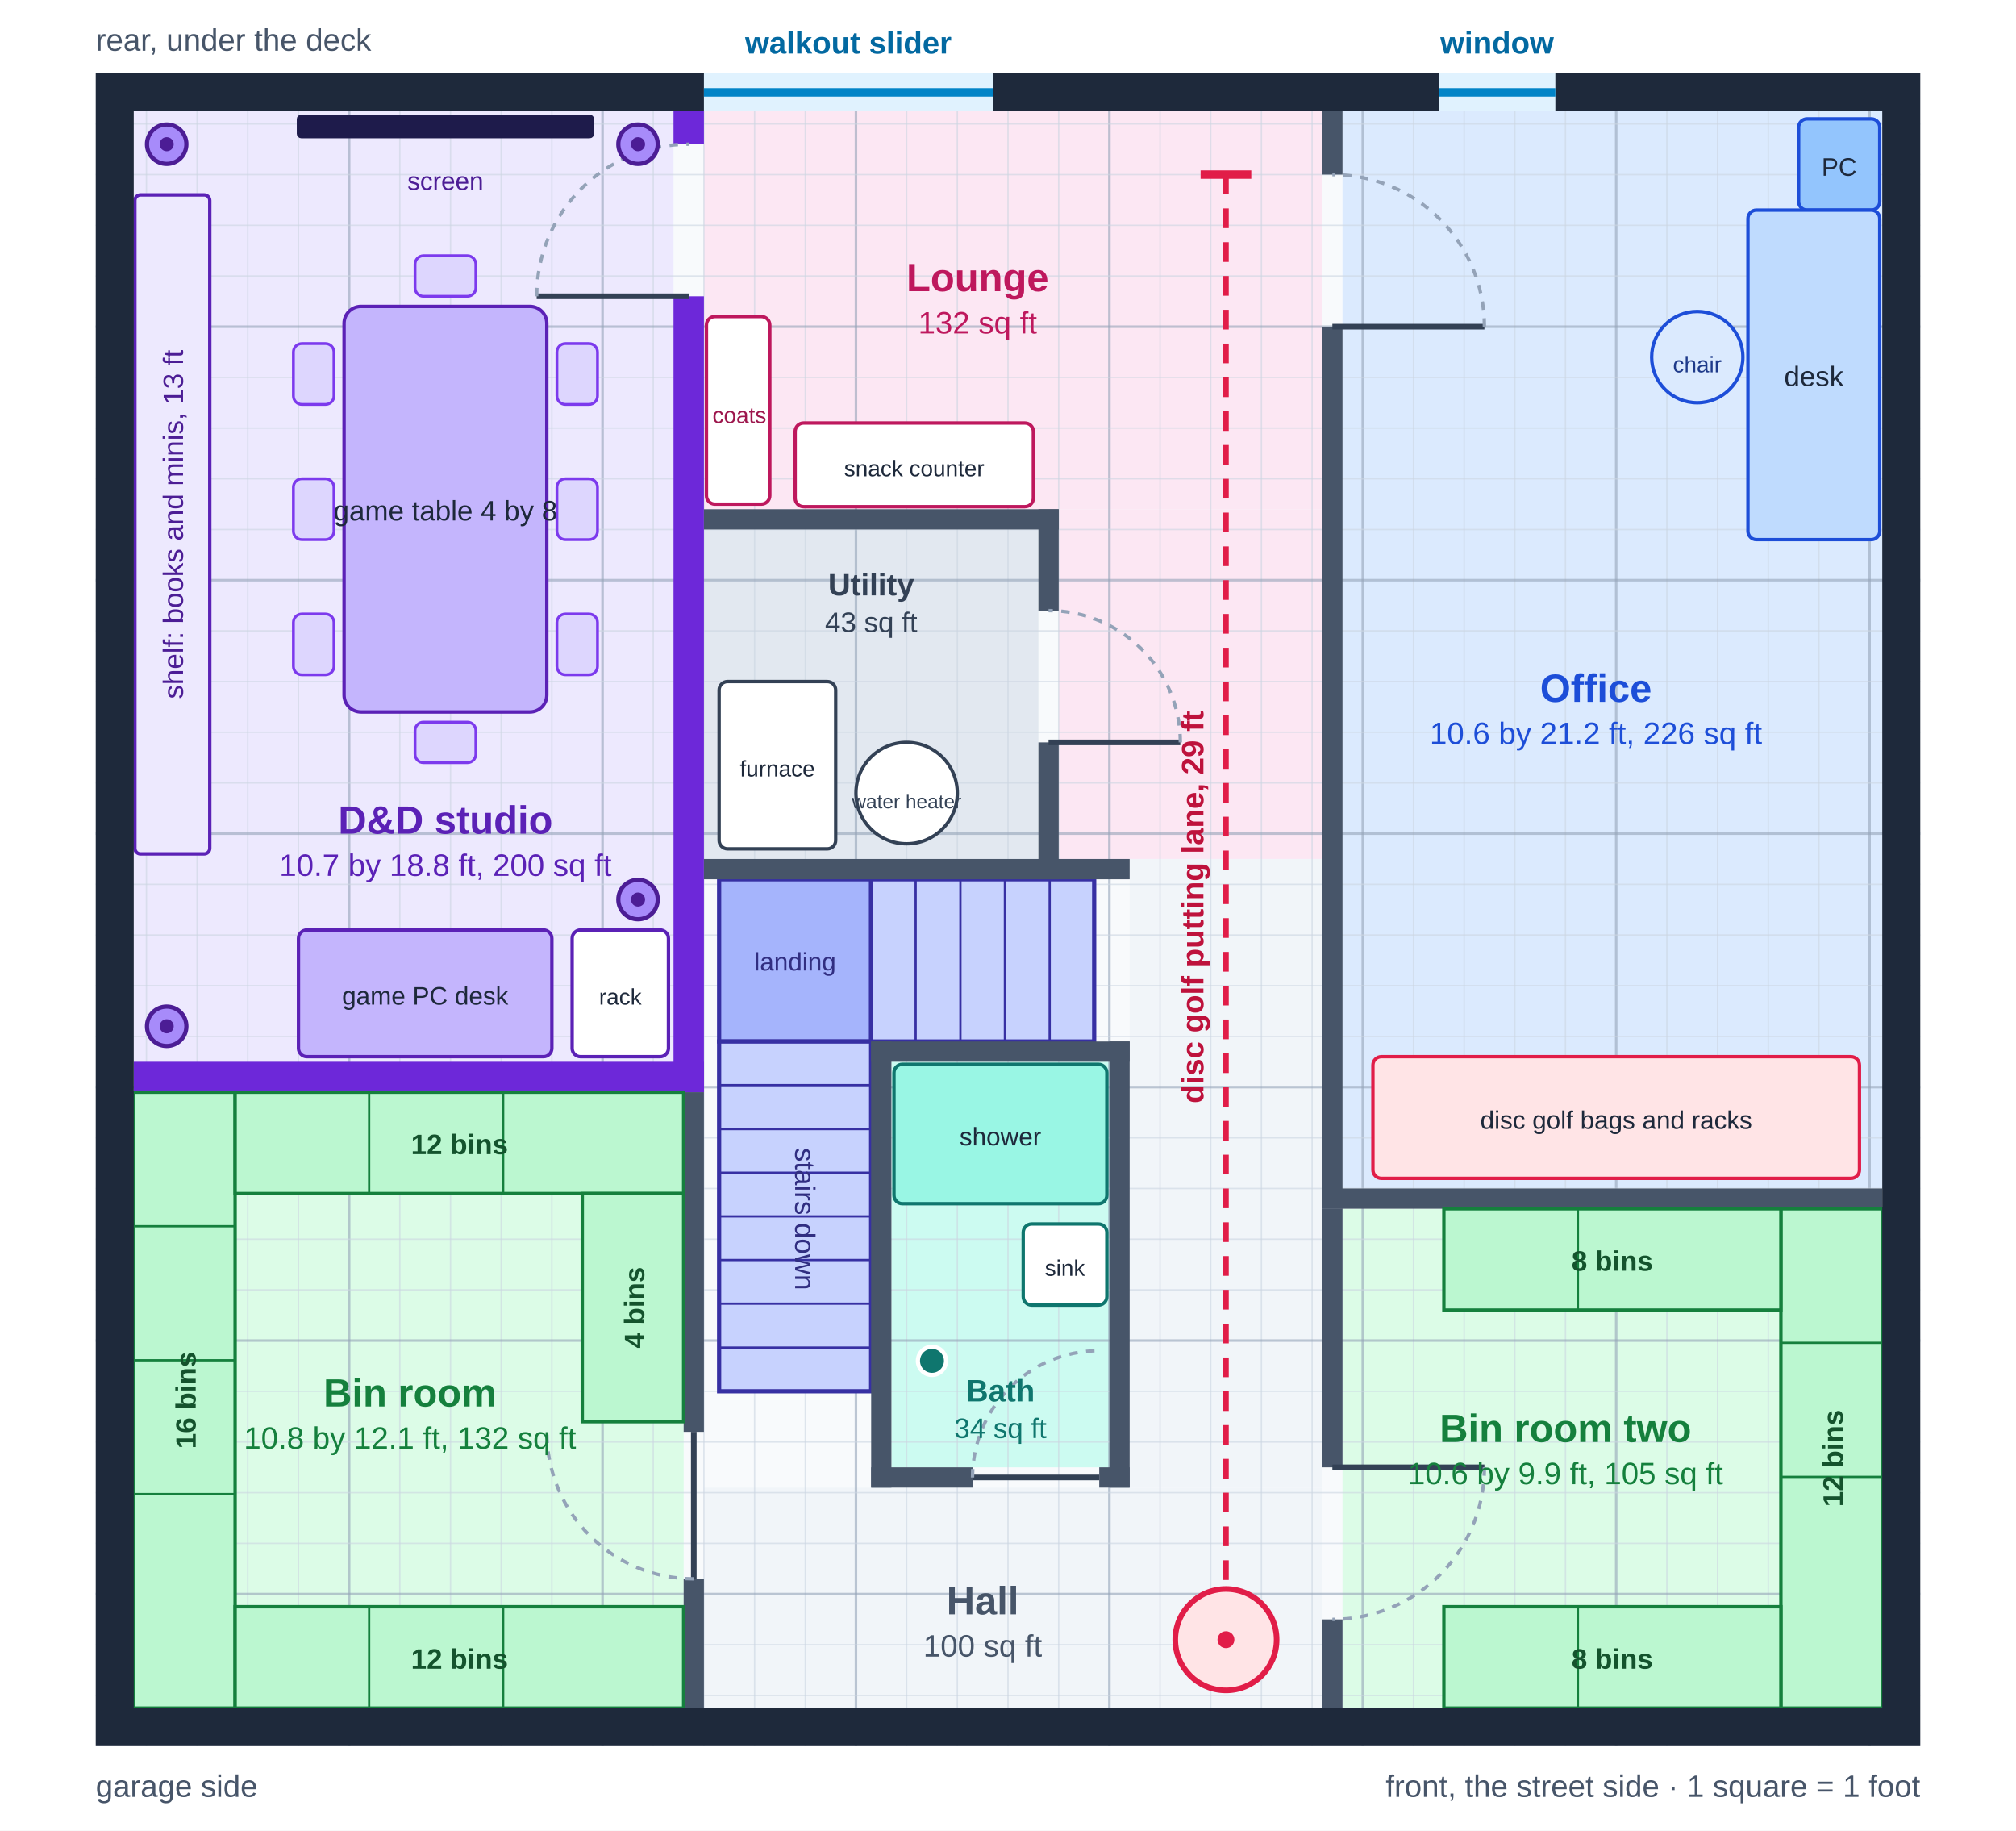
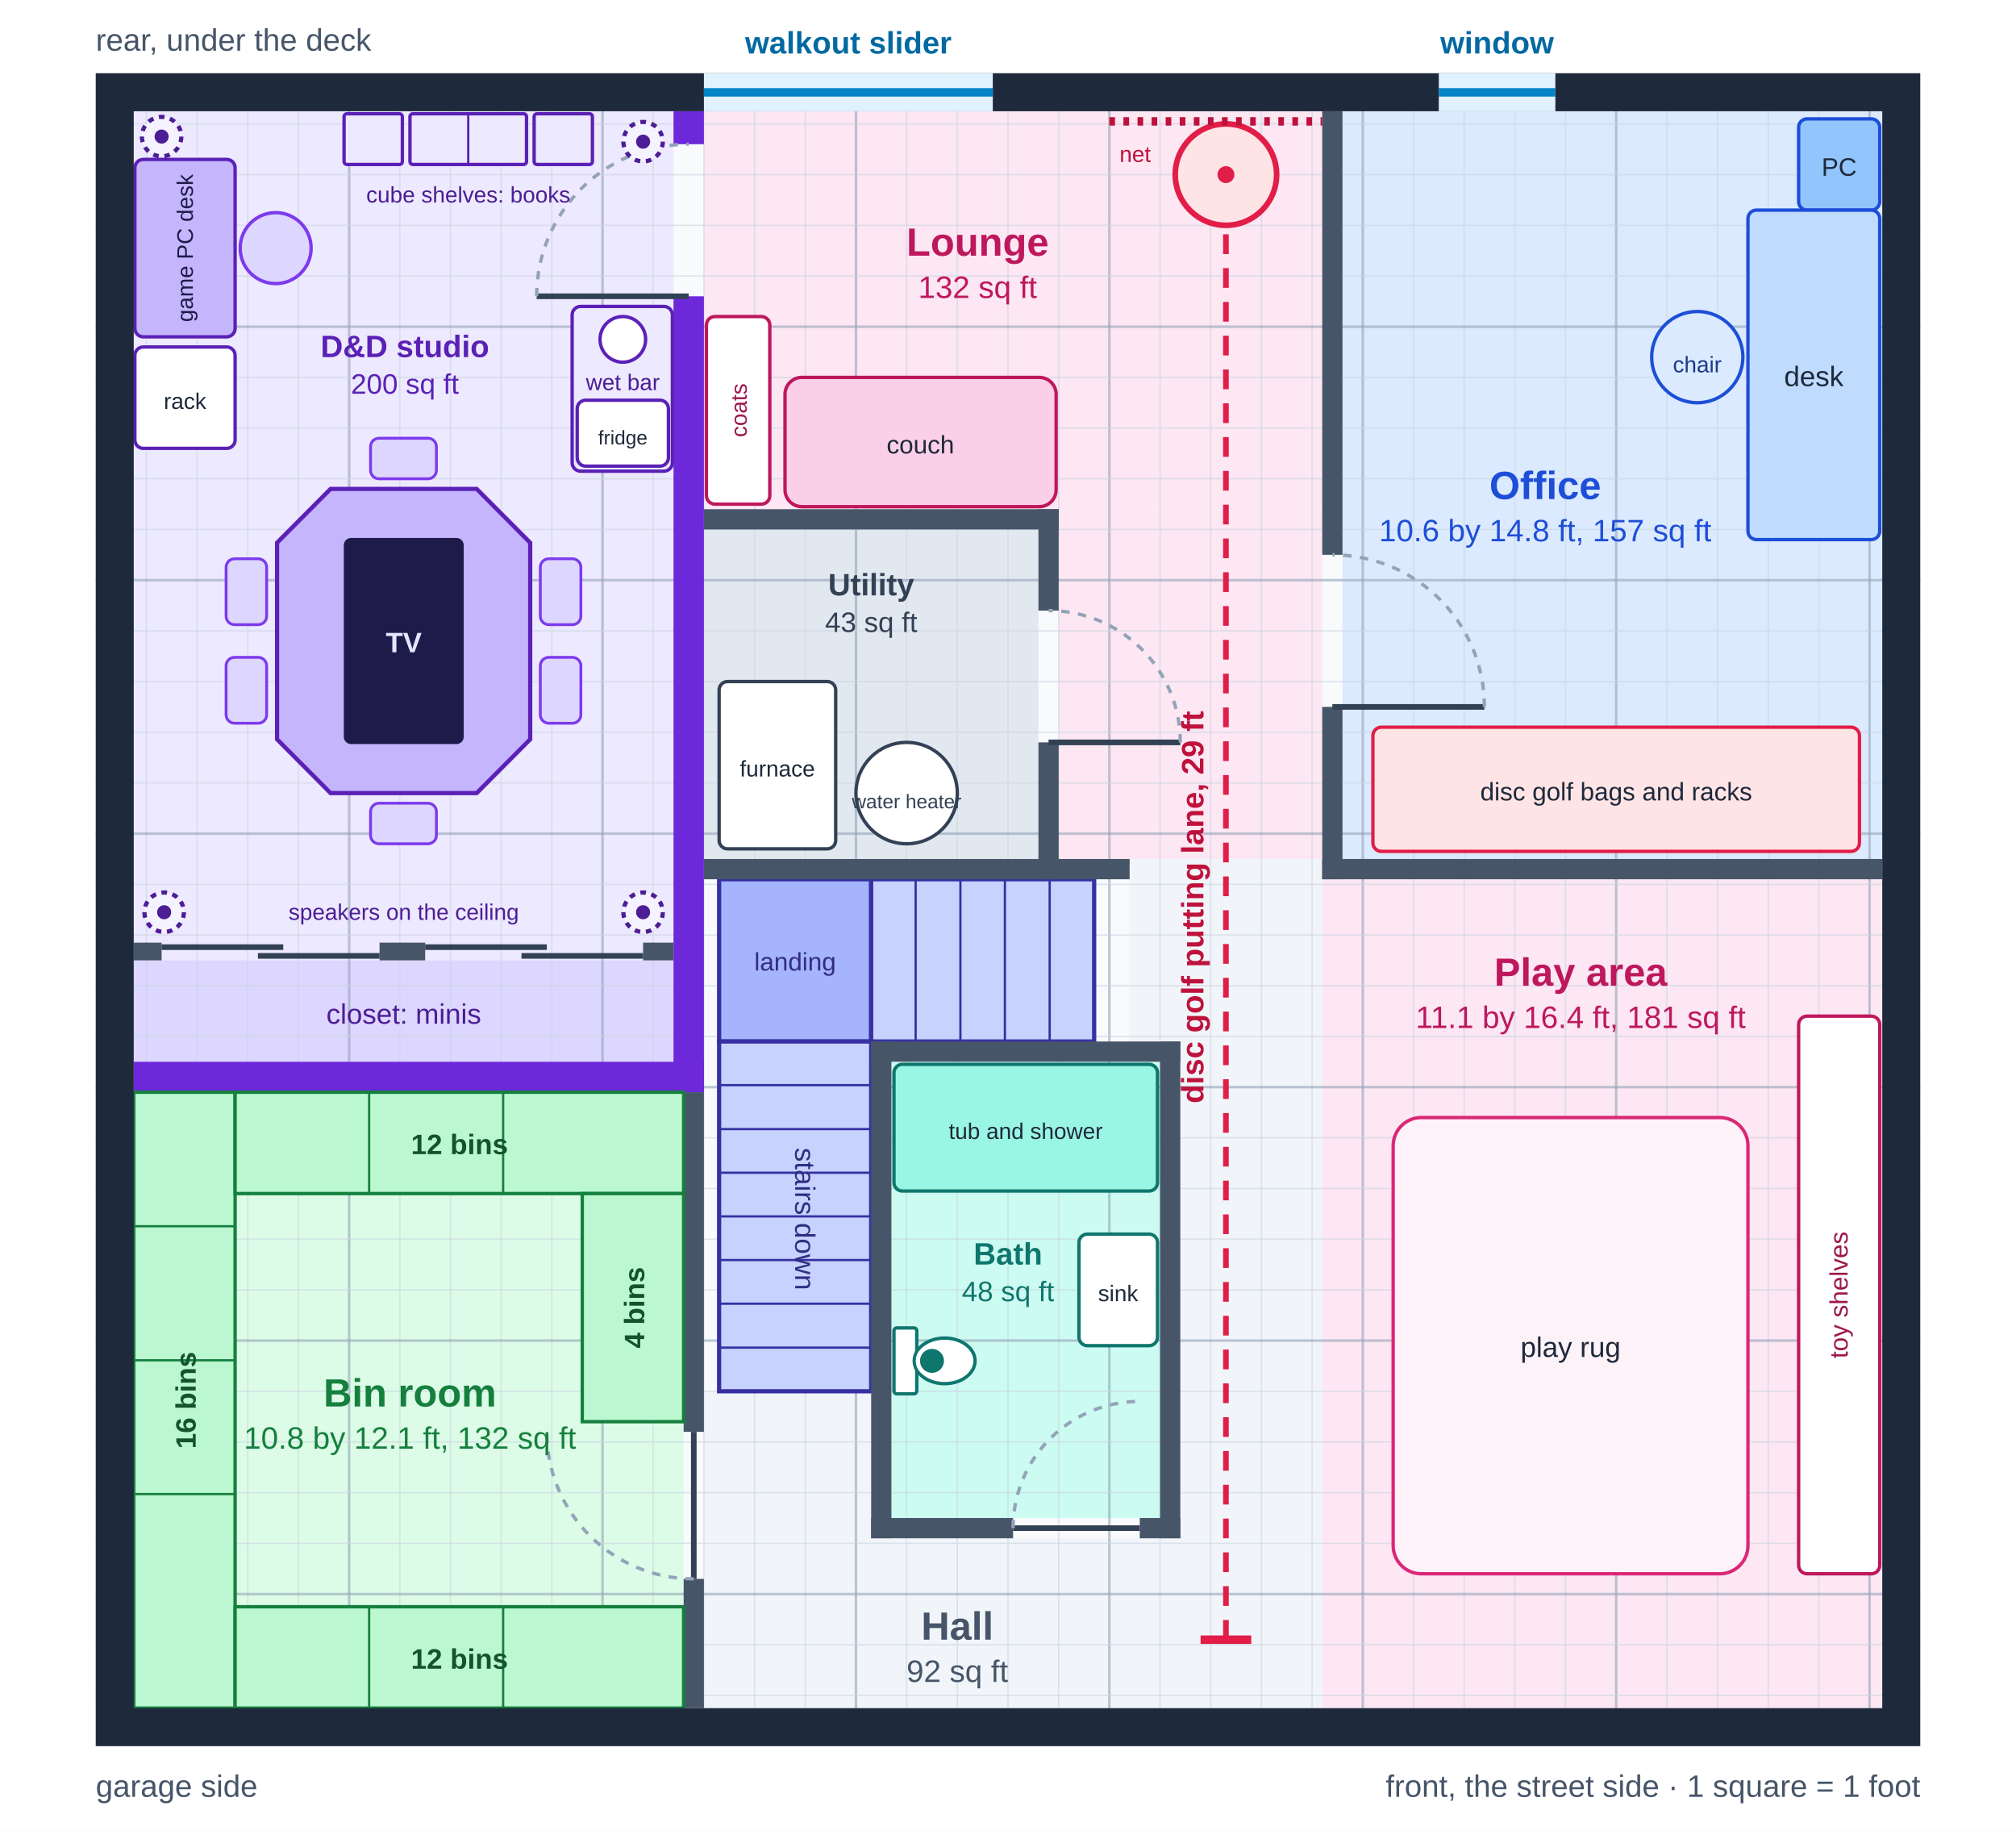
- <svg xmlns="http://www.w3.org/2000/svg" viewBox="0 0 716 650" width="716" height="650" font-family="Segoe UI, Arial, sans-serif" role="img" aria-label="Layout A: the lounge and the center lane">
+ <svg xmlns="http://www.w3.org/2000/svg" viewBox="0 0 716 650" width="716" height="650" font-family="Segoe UI, Arial, sans-serif" role="img" aria-label="The basement layout: studio, office, play area and the center lane">
  <rect width="716" height="650" fill="#ffffff" />
  <rect x="34.0" y="26.0" width="648.0" height="594.0" fill="#f8fafc" />
  <rect x="47.5" y="39.5" width="191.7" height="337.5" fill="#ede9fe" />
+   <rect x="47.5" y="341.0" width="191.7" height="36.0" fill="#ddd6fe" />
  <rect x="250.0" y="188.0" width="118.8" height="117.0" fill="#e2e8f0" />
  <rect x="250.0" y="39.5" width="219.6" height="141.3" fill="#fce7f3" />
  <rect x="376.0" y="180.8" width="93.6" height="124.2" fill="#fce7f3" />
-   <rect x="401.2" y="305.0" width="68.4" height="223.2" fill="#f1f5f9" />
-   <rect x="250.0" y="528.2" width="219.6" height="78.3" fill="#f1f5f9" />
-   <rect x="476.8" y="39.5" width="191.7" height="382.5" fill="#dbeafe" />
-   <rect x="316.6" y="377.0" width="77.4" height="144.0" fill="#ccfbf1" />
+   <rect x="401.2" y="305.0" width="68.4" height="64.8" fill="#f1f5f9" />
+   <rect x="419.2" y="369.8" width="50.4" height="176.4" fill="#f1f5f9" />
+   <rect x="250.0" y="494.0" width="59.4" height="52.2" fill="#f1f5f9" />
+   <rect x="250.0" y="546.2" width="219.6" height="60.3" fill="#f1f5f9" />
+   <rect x="476.8" y="39.5" width="191.7" height="265.5" fill="#dbeafe" />
+   <rect x="469.6" y="312.2" width="198.9" height="294.3" fill="#fce7f3" />
+   <rect x="316.6" y="377.0" width="95.4" height="162.0" fill="#ccfbf1" />
  <rect x="47.5" y="387.8" width="195.3" height="218.7" fill="#dcfce7" />
-   <rect x="476.8" y="429.2" width="191.7" height="177.3" fill="#dcfce7" />
  <line x1="52.0" y1="26.0" x2="52.0" y2="620.0" stroke="#cbd5e1" stroke-width="0.5" opacity="0.6" />
  <line x1="70.0" y1="26.0" x2="70.0" y2="620.0" stroke="#cbd5e1" stroke-width="0.5" opacity="0.6" />
  <line x1="88.0" y1="26.0" x2="88.0" y2="620.0" stroke="#cbd5e1" stroke-width="0.5" opacity="0.6" />
  <line x1="106.0" y1="26.0" x2="106.0" y2="620.0" stroke="#cbd5e1" stroke-width="0.5" opacity="0.6" />
  <line x1="124.0" y1="26.0" x2="124.0" y2="620.0" stroke="#94a3b8" stroke-width="0.9" opacity="0.6" />
  <line x1="142.0" y1="26.0" x2="142.0" y2="620.0" stroke="#cbd5e1" stroke-width="0.5" opacity="0.6" />
  <line x1="160.0" y1="26.0" x2="160.0" y2="620.0" stroke="#cbd5e1" stroke-width="0.5" opacity="0.6" />
  <line x1="178.0" y1="26.0" x2="178.0" y2="620.0" stroke="#cbd5e1" stroke-width="0.5" opacity="0.6" />
  <line x1="196.0" y1="26.0" x2="196.0" y2="620.0" stroke="#cbd5e1" stroke-width="0.5" opacity="0.6" />
  <line x1="214.0" y1="26.0" x2="214.0" y2="620.0" stroke="#94a3b8" stroke-width="0.9" opacity="0.6" />
  <line x1="232.0" y1="26.0" x2="232.0" y2="620.0" stroke="#cbd5e1" stroke-width="0.5" opacity="0.6" />
  <line x1="250.0" y1="26.0" x2="250.0" y2="620.0" stroke="#cbd5e1" stroke-width="0.5" opacity="0.6" />
  <line x1="268.0" y1="26.0" x2="268.0" y2="620.0" stroke="#cbd5e1" stroke-width="0.5" opacity="0.6" />
  <line x1="286.0" y1="26.0" x2="286.0" y2="620.0" stroke="#cbd5e1" stroke-width="0.5" opacity="0.6" />
  <line x1="304.0" y1="26.0" x2="304.0" y2="620.0" stroke="#94a3b8" stroke-width="0.9" opacity="0.6" />
  <line x1="322.0" y1="26.0" x2="322.0" y2="620.0" stroke="#cbd5e1" stroke-width="0.5" opacity="0.6" />
  <line x1="340.0" y1="26.0" x2="340.0" y2="620.0" stroke="#cbd5e1" stroke-width="0.5" opacity="0.6" />
  <line x1="358.0" y1="26.0" x2="358.0" y2="620.0" stroke="#cbd5e1" stroke-width="0.5" opacity="0.6" />
  <line x1="376.0" y1="26.0" x2="376.0" y2="620.0" stroke="#cbd5e1" stroke-width="0.5" opacity="0.6" />
  <line x1="394.0" y1="26.0" x2="394.0" y2="620.0" stroke="#94a3b8" stroke-width="0.9" opacity="0.6" />
  <line x1="412.0" y1="26.0" x2="412.0" y2="620.0" stroke="#cbd5e1" stroke-width="0.5" opacity="0.6" />
  <line x1="430.0" y1="26.0" x2="430.0" y2="620.0" stroke="#cbd5e1" stroke-width="0.5" opacity="0.6" />
  <line x1="448.0" y1="26.0" x2="448.0" y2="620.0" stroke="#cbd5e1" stroke-width="0.5" opacity="0.6" />
  <line x1="466.0" y1="26.0" x2="466.0" y2="620.0" stroke="#cbd5e1" stroke-width="0.5" opacity="0.6" />
  <line x1="484.0" y1="26.0" x2="484.0" y2="620.0" stroke="#94a3b8" stroke-width="0.9" opacity="0.6" />
  <line x1="502.0" y1="26.0" x2="502.0" y2="620.0" stroke="#cbd5e1" stroke-width="0.5" opacity="0.6" />
  <line x1="520.0" y1="26.0" x2="520.0" y2="620.0" stroke="#cbd5e1" stroke-width="0.5" opacity="0.6" />
  <line x1="538.0" y1="26.0" x2="538.0" y2="620.0" stroke="#cbd5e1" stroke-width="0.5" opacity="0.6" />
  <line x1="556.0" y1="26.0" x2="556.0" y2="620.0" stroke="#cbd5e1" stroke-width="0.5" opacity="0.6" />
  <line x1="574.0" y1="26.0" x2="574.0" y2="620.0" stroke="#94a3b8" stroke-width="0.9" opacity="0.6" />
  <line x1="592.0" y1="26.0" x2="592.0" y2="620.0" stroke="#cbd5e1" stroke-width="0.5" opacity="0.6" />
  <line x1="610.0" y1="26.0" x2="610.0" y2="620.0" stroke="#cbd5e1" stroke-width="0.5" opacity="0.6" />
  <line x1="628.0" y1="26.0" x2="628.0" y2="620.0" stroke="#cbd5e1" stroke-width="0.5" opacity="0.6" />
  <line x1="646.0" y1="26.0" x2="646.0" y2="620.0" stroke="#cbd5e1" stroke-width="0.5" opacity="0.6" />
  <line x1="664.0" y1="26.0" x2="664.0" y2="620.0" stroke="#94a3b8" stroke-width="0.9" opacity="0.6" />
  <line x1="34.0" y1="44.0" x2="682.0" y2="44.0" stroke="#cbd5e1" stroke-width="0.5" opacity="0.6" />
  <line x1="34.0" y1="62.0" x2="682.0" y2="62.0" stroke="#cbd5e1" stroke-width="0.5" opacity="0.6" />
  <line x1="34.0" y1="80.0" x2="682.0" y2="80.0" stroke="#cbd5e1" stroke-width="0.5" opacity="0.6" />
  <line x1="34.0" y1="98.0" x2="682.0" y2="98.0" stroke="#cbd5e1" stroke-width="0.5" opacity="0.6" />
  <line x1="34.0" y1="116.0" x2="682.0" y2="116.0" stroke="#94a3b8" stroke-width="0.9" opacity="0.6" />
  <line x1="34.0" y1="134.0" x2="682.0" y2="134.0" stroke="#cbd5e1" stroke-width="0.5" opacity="0.6" />
  <line x1="34.0" y1="152.0" x2="682.0" y2="152.0" stroke="#cbd5e1" stroke-width="0.5" opacity="0.6" />
  <line x1="34.0" y1="170.0" x2="682.0" y2="170.0" stroke="#cbd5e1" stroke-width="0.5" opacity="0.6" />
  <line x1="34.0" y1="188.0" x2="682.0" y2="188.0" stroke="#cbd5e1" stroke-width="0.5" opacity="0.6" />
  <line x1="34.0" y1="206.0" x2="682.0" y2="206.0" stroke="#94a3b8" stroke-width="0.9" opacity="0.6" />
  <line x1="34.0" y1="224.0" x2="682.0" y2="224.0" stroke="#cbd5e1" stroke-width="0.5" opacity="0.6" />
  <line x1="34.0" y1="242.0" x2="682.0" y2="242.0" stroke="#cbd5e1" stroke-width="0.5" opacity="0.6" />
  <line x1="34.0" y1="260.0" x2="682.0" y2="260.0" stroke="#cbd5e1" stroke-width="0.5" opacity="0.6" />
  <line x1="34.0" y1="278.0" x2="682.0" y2="278.0" stroke="#cbd5e1" stroke-width="0.5" opacity="0.6" />
  <line x1="34.0" y1="296.0" x2="682.0" y2="296.0" stroke="#94a3b8" stroke-width="0.9" opacity="0.6" />
  <line x1="34.0" y1="314.0" x2="682.0" y2="314.0" stroke="#cbd5e1" stroke-width="0.5" opacity="0.6" />
  <line x1="34.0" y1="332.0" x2="682.0" y2="332.0" stroke="#cbd5e1" stroke-width="0.5" opacity="0.6" />
  <line x1="34.0" y1="350.0" x2="682.0" y2="350.0" stroke="#cbd5e1" stroke-width="0.5" opacity="0.6" />
  <line x1="34.0" y1="368.0" x2="682.0" y2="368.0" stroke="#cbd5e1" stroke-width="0.5" opacity="0.6" />
  <line x1="34.0" y1="386.0" x2="682.0" y2="386.0" stroke="#94a3b8" stroke-width="0.9" opacity="0.6" />
  <line x1="34.0" y1="404.0" x2="682.0" y2="404.0" stroke="#cbd5e1" stroke-width="0.5" opacity="0.6" />
  <line x1="34.0" y1="422.0" x2="682.0" y2="422.0" stroke="#cbd5e1" stroke-width="0.5" opacity="0.6" />
  <line x1="34.0" y1="440.0" x2="682.0" y2="440.0" stroke="#cbd5e1" stroke-width="0.5" opacity="0.6" />
  <line x1="34.0" y1="458.0" x2="682.0" y2="458.0" stroke="#cbd5e1" stroke-width="0.5" opacity="0.6" />
  <line x1="34.0" y1="476.0" x2="682.0" y2="476.0" stroke="#94a3b8" stroke-width="0.9" opacity="0.6" />
  <line x1="34.0" y1="494.0" x2="682.0" y2="494.0" stroke="#cbd5e1" stroke-width="0.5" opacity="0.6" />
  <line x1="34.0" y1="512.0" x2="682.0" y2="512.0" stroke="#cbd5e1" stroke-width="0.5" opacity="0.6" />
  <line x1="34.0" y1="530.0" x2="682.0" y2="530.0" stroke="#cbd5e1" stroke-width="0.5" opacity="0.6" />
  <line x1="34.0" y1="548.0" x2="682.0" y2="548.0" stroke="#cbd5e1" stroke-width="0.5" opacity="0.6" />
  <line x1="34.0" y1="566.0" x2="682.0" y2="566.0" stroke="#94a3b8" stroke-width="0.9" opacity="0.6" />
  <line x1="34.0" y1="584.0" x2="682.0" y2="584.0" stroke="#cbd5e1" stroke-width="0.5" opacity="0.6" />
  <line x1="34.0" y1="602.0" x2="682.0" y2="602.0" stroke="#cbd5e1" stroke-width="0.5" opacity="0.6" />
  <rect x="255.4" y="312.2" width="54.0" height="57.6" fill="#a5b4fc" stroke="#3730a3" stroke-width="1.5" />
  <rect x="309.4" y="312.2" width="79.2" height="57.6" fill="#c7d2fe" stroke="#3730a3" stroke-width="1.5" />
  <line x1="325.2" y1="312.2" x2="325.2" y2="369.8" stroke="#3730a3" stroke-width="0.8" />
  <line x1="341.1" y1="312.2" x2="341.1" y2="369.8" stroke="#3730a3" stroke-width="0.8" />
  <line x1="356.9" y1="312.2" x2="356.9" y2="369.8" stroke="#3730a3" stroke-width="0.8" />
  <line x1="372.8" y1="312.2" x2="372.8" y2="369.8" stroke="#3730a3" stroke-width="0.8" />
  <rect x="255.4" y="369.8" width="54.0" height="124.2" fill="#c7d2fe" stroke="#3730a3" stroke-width="1.5" />
  <line x1="255.4" y1="385.3" x2="309.4" y2="385.3" stroke="#3730a3" stroke-width="0.8" />
  <line x1="255.4" y1="400.9" x2="309.4" y2="400.9" stroke="#3730a3" stroke-width="0.8" />
  <line x1="255.4" y1="416.4" x2="309.4" y2="416.4" stroke="#3730a3" stroke-width="0.8" />
  <line x1="255.4" y1="431.9" x2="309.4" y2="431.9" stroke="#3730a3" stroke-width="0.8" />
  <line x1="255.4" y1="447.4" x2="309.4" y2="447.4" stroke="#3730a3" stroke-width="0.8" />
  <line x1="255.4" y1="462.9" x2="309.4" y2="462.9" stroke="#3730a3" stroke-width="0.8" />
  <line x1="255.4" y1="478.5" x2="309.4" y2="478.5" stroke="#3730a3" stroke-width="0.8" />
  <text x="282.4" y="344.6" font-size="9" fill="#312e81" text-anchor="middle">landing</text>
  <text x="282.4" y="432.8" font-size="10" fill="#312e81" text-anchor="middle" transform="rotate(90 282.4 432.8)">stairs down</text>
  <rect x="239.2" y="39.5" width="10.8" height="11.7" fill="#6d28d9" />
  <rect x="239.2" y="105.2" width="10.8" height="282.6" fill="#6d28d9" />
  <rect x="47.5" y="377.0" width="202.5" height="10.8" fill="#6d28d9" />
  <line x1="244.6" y1="105.2" x2="190.6" y2="105.2" stroke="#334155" stroke-width="2" />
  <path d="M 190.6 105.2 A 54.0 54.0 0 0 1 244.6 51.2" fill="none" stroke="#94a3b8" stroke-width="1.2" stroke-dasharray="3,3" />
-   <rect x="47.9" y="69.2" width="26.6" height="234.0" rx="2" fill="#ede9fe" stroke="#5b21b6" stroke-width="1.2" />
-   <text x="61.0" y="186.2" font-size="10" fill="#4c1d95" text-anchor="middle" transform="rotate(-90 61.0 186.2)" dy="4">shelf: books and minis, 13 ft</text>
-   <rect x="122.2" y="108.8" width="72.0" height="144.0" rx="6" fill="#c4b5fd" stroke="#5b21b6" stroke-width="1.2" />
-   <text x="158.2" y="184.8" font-size="10" fill="#1e293b" text-anchor="middle">game table 4 by 8</text>
-   <rect x="104.2" y="122.0" width="14.4" height="21.6" rx="3" fill="#ddd6fe" stroke="#7c3aed" />
-   <rect x="197.8" y="122.0" width="14.4" height="21.6" rx="3" fill="#ddd6fe" stroke="#7c3aed" />
-   <rect x="104.2" y="170.0" width="14.4" height="21.6" rx="3" fill="#ddd6fe" stroke="#7c3aed" />
-   <rect x="197.8" y="170.0" width="14.4" height="21.6" rx="3" fill="#ddd6fe" stroke="#7c3aed" />
-   <rect x="104.2" y="218.0" width="14.4" height="21.6" rx="3" fill="#ddd6fe" stroke="#7c3aed" />
-   <rect x="197.8" y="218.0" width="14.4" height="21.6" rx="3" fill="#ddd6fe" stroke="#7c3aed" />
-   <rect x="147.4" y="90.8" width="21.6" height="14.4" rx="3" fill="#ddd6fe" stroke="#7c3aed" />
-   <rect x="147.4" y="256.4" width="21.6" height="14.4" rx="3" fill="#ddd6fe" stroke="#7c3aed" />
-   <rect x="106.0" y="41.3" width="104.4" height="7.2" rx="1" fill="#1e1b4b" stroke="#1e1b4b" stroke-width="1.2" />
-   <text x="158.2" y="67.4" font-size="9" fill="#4c1d95" text-anchor="middle">screen</text>
-   <rect x="106.0" y="330.2" width="90.0" height="45.0" rx="3" fill="#c4b5fd" stroke="#5b21b6" stroke-width="1.2" />
-   <text x="151.0" y="356.7" font-size="9" fill="#1e293b" text-anchor="middle">game PC desk</text>
-   <rect x="203.2" y="330.2" width="34.2" height="45.0" rx="3" fill="#ffffff" stroke="#5b21b6" stroke-width="1.2" />
-   <text x="220.3" y="356.7" font-size="8" fill="#1e293b" text-anchor="middle">rack</text>
-   <circle cx="59.2" cy="51.2" r="7" fill="#a78bfa" stroke="#4c1d95" stroke-width="1.5" />
-   <circle cx="59.2" cy="51.2" r="2.5" fill="#4c1d95" />
-   <circle cx="226.6" cy="51.2" r="7" fill="#a78bfa" stroke="#4c1d95" stroke-width="1.5" />
-   <circle cx="226.6" cy="51.2" r="2.5" fill="#4c1d95" />
-   <circle cx="59.2" cy="364.4" r="7" fill="#a78bfa" stroke="#4c1d95" stroke-width="1.5" />
-   <circle cx="59.2" cy="364.4" r="2.5" fill="#4c1d95" />
-   <circle cx="226.6" cy="319.4" r="7" fill="#a78bfa" stroke="#4c1d95" stroke-width="1.5" />
-   <circle cx="226.6" cy="319.4" r="2.5" fill="#4c1d95" />
+   <rect x="47.9" y="56.6" width="35.6" height="63.0" rx="3" fill="#c4b5fd" stroke="#5b21b6" stroke-width="1.2" />
+   <text x="65.5" y="88.1" font-size="8" fill="#1e1b4b" text-anchor="middle" transform="rotate(-90 65.5 88.1)" dy="3">game PC desk</text>
+   <rect x="47.9" y="123.2" width="35.6" height="36.0" rx="3" fill="#ffffff" stroke="#5b21b6" stroke-width="1.2" />
+   <text x="65.7" y="145.2" font-size="8" fill="#1e293b" text-anchor="middle">rack</text>
+   <circle cx="97.9" cy="88.1" r="12.6" fill="#ddd6fe" stroke="#7c3aed" stroke-width="1.2" />
+   <rect x="122.2" y="40.4" width="20.7" height="18.0" rx="1" fill="#ede9fe" stroke="#5b21b6" stroke-width="1.2" />
+   <rect x="145.6" y="40.4" width="41.4" height="18.0" rx="1" fill="#ede9fe" stroke="#5b21b6" stroke-width="1.2" />
+   <line x1="166.3" y1="40.4" x2="166.3" y2="58.4" stroke="#5b21b6" stroke-width="0.8" />
+   <rect x="189.7" y="40.4" width="20.7" height="18.0" rx="1" fill="#ede9fe" stroke="#5b21b6" stroke-width="1.2" />
+   <text x="166.3" y="71.9" font-size="8" fill="#4c1d95" text-anchor="middle">cube shelves: books</text>
+   <rect x="203.2" y="108.8" width="35.6" height="58.5" rx="3" fill="#ede9fe" stroke="#5b21b6" stroke-width="1.2" />
+   <circle cx="221.2" cy="120.5" r="8.1" fill="#ffffff" stroke="#5b21b6" stroke-width="1.2" />
+   <text x="221.2" y="138.5" font-size="8" fill="#4c1d95" text-anchor="middle">wet bar</text>
+   <rect x="205.0" y="142.1" width="32.4" height="23.4" rx="3" fill="#ffffff" stroke="#5b21b6" stroke-width="1.2" />
+   <text x="221.2" y="157.8" font-size="7" fill="#1e293b" text-anchor="middle">fridge</text>
+   <polygon points="117.4,173.6 169.3,173.6 188.3,192.7 188.3,262.5 169.3,281.6 117.4,281.6 98.4,262.5 98.4,192.7" fill="#c4b5fd" stroke="#5b21b6" stroke-width="1.5" />
+   <rect x="122.7" y="191.6" width="41.4" height="72.0" rx="2" fill="#1e1b4b" stroke="#1e1b4b" stroke-width="1.2" />
+   <text x="143.4" y="231.6" font-size="10" font-weight="700" fill="#e0e7ff" text-anchor="middle">TV</text>
+   <rect x="131.6" y="155.6" width="23.4" height="14.4" rx="3" fill="#ddd6fe" stroke="#7c3aed" />
+   <rect x="131.6" y="285.2" width="23.4" height="14.4" rx="3" fill="#ddd6fe" stroke="#7c3aed" />
+   <rect x="80.3" y="198.4" width="14.4" height="23.4" rx="3" fill="#ddd6fe" stroke="#7c3aed" />
+   <rect x="191.9" y="198.4" width="14.4" height="23.4" rx="3" fill="#ddd6fe" stroke="#7c3aed" />
+   <rect x="80.3" y="233.4" width="14.4" height="23.4" rx="3" fill="#ddd6fe" stroke="#7c3aed" />
+   <rect x="191.9" y="233.4" width="14.4" height="23.4" rx="3" fill="#ddd6fe" stroke="#7c3aed" />
+   <rect x="47.5" y="334.7" width="9.9" height="6.3" fill="#475569" />
+   <rect x="134.8" y="334.7" width="16.2" height="6.3" fill="#475569" />
+   <rect x="228.4" y="334.7" width="10.8" height="6.3" fill="#475569" />
+   <line x1="57.4" y1="336.3" x2="100.6" y2="336.3" stroke="#334155" stroke-width="2" />
+   <line x1="91.6" y1="339.4" x2="134.8" y2="339.4" stroke="#334155" stroke-width="2" />
+   <line x1="151.0" y1="336.3" x2="194.2" y2="336.3" stroke="#334155" stroke-width="2" />
+   <line x1="185.2" y1="339.4" x2="228.4" y2="339.4" stroke="#334155" stroke-width="2" />
+   <text x="143.4" y="363.5" font-size="10" fill="#4c1d95" text-anchor="middle">closet: minis</text>
+   <circle cx="57.4" cy="48.5" r="7" fill="#f5f3ff" stroke="#4c1d95" stroke-width="1.5" stroke-dasharray="2,2" />
+   <circle cx="57.4" cy="48.5" r="2.5" fill="#4c1d95" />
+   <circle cx="228.4" cy="50.3" r="7" fill="#f5f3ff" stroke="#4c1d95" stroke-width="1.5" stroke-dasharray="2,2" />
+   <circle cx="228.4" cy="50.3" r="2.5" fill="#4c1d95" />
+   <circle cx="58.3" cy="323.9" r="7" fill="#f5f3ff" stroke="#4c1d95" stroke-width="1.5" stroke-dasharray="2,2" />
+   <circle cx="58.3" cy="323.9" r="2.5" fill="#4c1d95" />
+   <circle cx="228.4" cy="323.9" r="7" fill="#f5f3ff" stroke="#4c1d95" stroke-width="1.5" stroke-dasharray="2,2" />
+   <circle cx="228.4" cy="323.9" r="2.5" fill="#4c1d95" />
+   <text x="143.4" y="326.6" font-size="8" fill="#4c1d95" text-anchor="middle">speakers on the ceiling</text>
  <rect x="250.0" y="180.8" width="126.0" height="7.2" fill="#475569" />
  <rect x="368.8" y="180.8" width="7.2" height="36.0" fill="#475569" />
  <rect x="368.8" y="263.6" width="7.2" height="48.6" fill="#475569" />
  <rect x="250.0" y="305.0" width="151.2" height="7.2" fill="#475569" />
  <line x1="372.4" y1="263.6" x2="419.2" y2="263.6" stroke="#334155" stroke-width="2" />
  <path d="M 419.2 263.6 A 46.8 46.8 0 0 0 372.4 216.8" fill="none" stroke="#94a3b8" stroke-width="1.2" stroke-dasharray="3,3" />
  <rect x="255.4" y="242.0" width="41.4" height="59.4" rx="3" fill="#ffffff" stroke="#334155" stroke-width="1.2" />
  <text x="276.1" y="275.7" font-size="8" fill="#1e293b" text-anchor="middle">furnace</text>
  <circle cx="322.0" cy="281.6" r="18.0" fill="#ffffff" stroke="#334155" stroke-width="1.2" />
  <text x="322.0" y="287.0" font-size="7" fill="#334155" text-anchor="middle">water heater</text>
  <rect x="250.9" y="112.4" width="22.5" height="66.6" rx="3" fill="#ffffff" stroke="#be185d" stroke-width="1.2" />
-   <text x="262.6" y="150.2" font-size="8" fill="#9d174d" text-anchor="middle">coats</text>
-   <rect x="282.4" y="150.2" width="84.6" height="29.7" rx="3" fill="#ffffff" stroke="#be185d" stroke-width="1.2" />
-   <text x="324.7" y="169.1" font-size="8" fill="#1e293b" text-anchor="middle">snack counter</text>
-   <line x1="435.4" y1="62.0" x2="435.4" y2="582.2" stroke="#e11d48" stroke-width="2" stroke-dasharray="7,5" />
-   <line x1="426.4" y1="62.0" x2="444.4" y2="62.0" stroke="#e11d48" stroke-width="3" />
-   <circle cx="435.4" cy="582.2" r="18.0" fill="#ffe4e6" stroke="#e11d48" stroke-width="2" />
-   <circle cx="435.4" cy="582.2" r="3" fill="#e11d48" />
+   <text x="262.2" y="145.7" font-size="8" fill="#9d174d" text-anchor="middle" transform="rotate(-90 262.2 145.7)" dy="3">coats</text>
+   <rect x="278.8" y="134.0" width="96.3" height="45.9" rx="6" fill="#fbcfe8" stroke="#be185d" stroke-width="1.2" />
+   <text x="326.9" y="161.0" font-size="9" fill="#1e293b" text-anchor="middle">couch</text>
+   <line x1="435.4" y1="582.2" x2="435.4" y2="62.0" stroke="#e11d48" stroke-width="2" stroke-dasharray="7,5" />
+   <line x1="426.4" y1="582.2" x2="444.4" y2="582.2" stroke="#e11d48" stroke-width="3" />
+   <circle cx="435.4" cy="62.0" r="18.0" fill="#ffe4e6" stroke="#e11d48" stroke-width="2" />
+   <circle cx="435.4" cy="62.0" r="3" fill="#e11d48" />
  <text x="427.4" y="322.1" font-size="11" font-weight="700" fill="#be123c" text-anchor="middle" transform="rotate(-90 427.4 322.1)">disc golf putting lane, 29 ft</text>
-   <rect x="469.6" y="39.5" width="7.2" height="22.5" fill="#475569" />
-   <rect x="469.6" y="116.0" width="7.2" height="313.2" fill="#475569" />
-   <rect x="469.6" y="422.0" width="198.9" height="7.2" fill="#475569" />
-   <line x1="473.2" y1="116.0" x2="527.2" y2="116.0" stroke="#334155" stroke-width="2" />
-   <path d="M 527.2 116.0 A 54.0 54.0 0 0 0 473.2 62.0" fill="none" stroke="#94a3b8" stroke-width="1.2" stroke-dasharray="3,3" />
+   <line x1="394.0" y1="43.1" x2="469.6" y2="43.1" stroke="#be123c" stroke-width="3" stroke-dasharray="2,3" />
+   <text x="397.6" y="57.5" font-size="8" fill="#be123c" text-anchor="start">net</text>
+   <rect x="469.6" y="39.5" width="7.2" height="157.5" fill="#475569" />
+   <rect x="469.6" y="251.0" width="7.2" height="61.2" fill="#475569" />
+   <rect x="469.6" y="305.0" width="198.9" height="7.2" fill="#475569" />
+   <line x1="473.2" y1="251.0" x2="527.2" y2="251.0" stroke="#334155" stroke-width="2" />
+   <path d="M 527.2 251.0 A 54.0 54.0 0 0 0 473.2 197.0" fill="none" stroke="#94a3b8" stroke-width="1.2" stroke-dasharray="3,3" />
  <rect x="638.8" y="42.2" width="28.8" height="32.4" rx="3" fill="#93c5fd" stroke="#1d4ed8" stroke-width="1.2" />
  <text x="653.2" y="62.4" font-size="9" fill="#1e293b" text-anchor="middle">PC</text>
  <rect x="620.8" y="74.6" width="46.8" height="117.0" rx="3" fill="#bfdbfe" stroke="#1d4ed8" stroke-width="1.2" />
  <text x="644.2" y="137.1" font-size="10" fill="#1e293b" text-anchor="middle">desk</text>
  <circle cx="602.8" cy="126.8" r="16.2" fill="#dbeafe" stroke="#1d4ed8" stroke-width="1.2" />
  <text x="602.8" y="132.2" font-size="8" fill="#1e3a8a" text-anchor="middle">chair</text>
-   <rect x="487.6" y="375.2" width="172.8" height="43.2" rx="3" fill="#ffe4e6" stroke="#e11d48" stroke-width="1.2" />
-   <text x="574.0" y="400.8" font-size="9" fill="#1e293b" text-anchor="middle">disc golf bags and racks</text>
-   <rect x="309.4" y="369.8" width="91.8" height="7.2" fill="#475569" />
-   <rect x="309.4" y="369.8" width="7.2" height="158.4" fill="#475569" />
-   <rect x="394.0" y="369.8" width="7.2" height="158.4" fill="#475569" />
-   <rect x="309.4" y="521.0" width="36.0" height="7.2" fill="#475569" />
-   <rect x="390.4" y="521.0" width="10.8" height="7.2" fill="#475569" />
-   <line x1="390.4" y1="524.6" x2="345.4" y2="524.6" stroke="#334155" stroke-width="2" />
-   <path d="M 345.4 524.6 A 45.0 45.0 0 0 1 390.4 479.6" fill="none" stroke="#94a3b8" stroke-width="1.2" stroke-dasharray="3,3" />
-   <rect x="317.5" y="377.9" width="75.6" height="49.5" rx="3" fill="#99f6e4" stroke="#0f766e" stroke-width="1.2" />
-   <text x="355.3" y="406.7" font-size="9" fill="#1e293b" text-anchor="middle">shower</text>
-   <rect x="363.4" y="434.6" width="29.7" height="28.8" rx="3" fill="#ffffff" stroke="#0f766e" stroke-width="1.2" />
-   <text x="378.2" y="453.0" font-size="8" fill="#1e293b" text-anchor="middle">sink</text>
+   <rect x="487.6" y="258.2" width="172.8" height="44.1" rx="3" fill="#ffe4e6" stroke="#e11d48" stroke-width="1.2" />
+   <text x="574.0" y="284.2" font-size="9" fill="#1e293b" text-anchor="middle">disc golf bags and racks</text>
+   <rect x="494.8" y="396.8" width="126.0" height="162.0" rx="10" fill="#fdf2f8" stroke="#db2777" stroke-width="1.2" />
+   <text x="557.8" y="481.8" font-size="10" fill="#1e293b" text-anchor="middle">play rug</text>
+   <rect x="638.8" y="360.8" width="28.8" height="198.0" rx="3" fill="#ffffff" stroke="#be185d" stroke-width="1.2" />
+   <text x="653.2" y="459.8" font-size="9" fill="#9d174d" text-anchor="middle" transform="rotate(-90 653.2 459.8)" dy="3">toy shelves</text>
+   <rect x="309.4" y="369.8" width="109.8" height="7.2" fill="#475569" />
+   <rect x="309.4" y="369.8" width="7.2" height="176.4" fill="#475569" />
+   <rect x="412.0" y="369.8" width="7.2" height="176.4" fill="#475569" />
+   <rect x="309.4" y="539.0" width="50.4" height="7.2" fill="#475569" />
+   <rect x="404.8" y="539.0" width="14.4" height="7.2" fill="#475569" />
+   <line x1="404.8" y1="542.6" x2="359.8" y2="542.6" stroke="#334155" stroke-width="2" />
+   <path d="M 359.8 542.6 A 45.0 45.0 0 0 1 404.8 497.6" fill="none" stroke="#94a3b8" stroke-width="1.2" stroke-dasharray="3,3" />
+   <rect x="317.5" y="377.9" width="93.6" height="45.0" rx="3" fill="#99f6e4" stroke="#0f766e" stroke-width="1.2" />
+   <text x="364.3" y="404.4" font-size="8" fill="#1e293b" text-anchor="middle">tub and shower</text>
+   <rect x="317.5" y="471.5" width="8.1" height="23.4" rx="1" fill="#ffffff" stroke="#0f766e" stroke-width="1.2" />
+   <ellipse cx="335.5" cy="483.2" rx="10.8" ry="8.1" fill="#ffffff" stroke="#0f766e" stroke-width="1.2" />
+   <rect x="383.2" y="438.2" width="27.9" height="39.6" rx="3" fill="#ffffff" stroke="#0f766e" stroke-width="1.2" />
+   <text x="397.1" y="462.0" font-size="8" fill="#1e293b" text-anchor="middle">sink</text>
  <rect x="242.8" y="387.8" width="7.2" height="120.6" fill="#475569" />
  <rect x="242.8" y="560.6" width="7.2" height="45.9" fill="#475569" />
  <line x1="246.4" y1="508.4" x2="246.4" y2="560.6" stroke="#334155" stroke-width="2" />
  <path d="M 246.4 560.6 A 52.2 52.2 0 0 1 194.2 508.4" fill="none" stroke="#94a3b8" stroke-width="1.2" stroke-dasharray="3,3" />
  <rect x="47.5" y="387.8" width="36.0" height="218.7" fill="#bbf7d0" stroke="#15803d" stroke-width="1.2" />
  <line x1="47.5" y1="435.4" x2="83.5" y2="435.4" stroke="#15803d" stroke-width="0.8" />
  <line x1="47.5" y1="483.0" x2="83.5" y2="483.0" stroke="#15803d" stroke-width="0.8" />
  <line x1="47.5" y1="530.5" x2="83.5" y2="530.5" stroke="#15803d" stroke-width="0.8" />
  <text x="65.5" y="501.2" font-size="10" font-weight="700" fill="#14532d" text-anchor="middle" transform="rotate(-90 65.5 497.2)">16 bins</text>
  <rect x="83.5" y="387.8" width="159.3" height="36.0" fill="#bbf7d0" stroke="#15803d" stroke-width="1.2" />
  <line x1="131.1" y1="387.8" x2="131.1" y2="423.8" stroke="#15803d" stroke-width="0.8" />
  <line x1="178.7" y1="387.8" x2="178.7" y2="423.8" stroke="#15803d" stroke-width="0.8" />
  <text x="163.2" y="409.8" font-size="10" font-weight="700" fill="#14532d" text-anchor="middle">12 bins</text>
  <rect x="83.5" y="570.5" width="159.3" height="36.0" fill="#bbf7d0" stroke="#15803d" stroke-width="1.2" />
  <line x1="131.1" y1="570.5" x2="131.1" y2="606.5" stroke="#15803d" stroke-width="0.8" />
  <line x1="178.7" y1="570.5" x2="178.7" y2="606.5" stroke="#15803d" stroke-width="0.8" />
  <text x="163.2" y="592.5" font-size="10" font-weight="700" fill="#14532d" text-anchor="middle">12 bins</text>
  <rect x="206.8" y="423.8" width="36.0" height="81.0" fill="#bbf7d0" stroke="#15803d" stroke-width="1.2" />
  <text x="224.8" y="468.3" font-size="10" font-weight="700" fill="#14532d" text-anchor="middle" transform="rotate(-90 224.8 464.3)">4 bins</text>
-   <rect x="469.6" y="429.2" width="7.2" height="91.8" fill="#475569" />
-   <rect x="469.6" y="575.0" width="7.2" height="31.5" fill="#475569" />
-   <line x1="473.2" y1="521.0" x2="527.2" y2="521.0" stroke="#334155" stroke-width="2" />
-   <path d="M 527.2 521.0 A 54.0 54.0 0 0 1 473.2 575.0" fill="none" stroke="#94a3b8" stroke-width="1.2" stroke-dasharray="3,3" />
-   <rect x="632.5" y="429.2" width="36.0" height="177.3" fill="#bbf7d0" stroke="#15803d" stroke-width="1.2" />
-   <line x1="632.5" y1="476.8" x2="668.5" y2="476.8" stroke="#15803d" stroke-width="0.8" />
-   <line x1="632.5" y1="524.4" x2="668.5" y2="524.4" stroke="#15803d" stroke-width="0.8" />
-   <text x="650.5" y="521.8" font-size="10" font-weight="700" fill="#14532d" text-anchor="middle" transform="rotate(-90 650.5 517.8)">12 bins</text>
-   <rect x="512.8" y="570.5" width="119.7" height="36.0" fill="#bbf7d0" stroke="#15803d" stroke-width="1.2" />
-   <line x1="560.4" y1="570.5" x2="560.4" y2="606.5" stroke="#15803d" stroke-width="0.8" />
-   <text x="572.6" y="592.5" font-size="10" font-weight="700" fill="#14532d" text-anchor="middle">8 bins</text>
-   <rect x="512.8" y="429.2" width="119.7" height="36.0" fill="#bbf7d0" stroke="#15803d" stroke-width="1.2" />
-   <line x1="560.4" y1="429.2" x2="560.4" y2="465.2" stroke="#15803d" stroke-width="0.8" />
-   <text x="572.6" y="451.2" font-size="10" font-weight="700" fill="#14532d" text-anchor="middle">8 bins</text>
  <path d="M 34 26 H 682.0 V 620.0 H 34 Z M 47.5 39.5 V 606.5 H 668.5 V 39.5 Z" fill="#1e293b" fill-rule="evenodd" />
  <rect x="250.0" y="26.0" width="102.6" height="13.5" fill="#e0f2fe" />
  <line x1="250.0" y1="32.8" x2="352.6" y2="32.8" stroke="#0284c7" stroke-width="3" />
  <text x="301.3" y="19.0" font-size="11" font-weight="700" fill="#0369a1" text-anchor="middle">walkout slider</text>
  <rect x="511.0" y="26.0" width="41.4" height="13.5" fill="#e0f2fe" />
  <line x1="511.0" y1="32.8" x2="552.4" y2="32.8" stroke="#0284c7" stroke-width="3" />
  <text x="531.7" y="19.0" font-size="11" font-weight="700" fill="#0369a1" text-anchor="middle">window</text>
  <circle cx="331.0" cy="483.2" r="5" fill="#0f766e" stroke="#ffffff" stroke-width="1.5" />
-   <text x="158.2" y="296.0" font-size="14" font-weight="700" fill="#5b21b6" text-anchor="middle">D&amp;D studio</text>
-   <text x="158.2" y="311.0" font-size="11" fill="#5b21b6" text-anchor="middle">10.7 by 18.8 ft, 200 sq ft</text>
+   <text x="143.8" y="126.8" font-size="11" font-weight="700" fill="#5b21b6" text-anchor="middle">D&amp;D studio</text>
+   <text x="143.8" y="139.8" font-size="10" fill="#5b21b6" text-anchor="middle">200 sq ft</text>
  <text x="309.4" y="211.4" font-size="11" font-weight="700" fill="#334155" text-anchor="middle">Utility</text>
  <text x="309.4" y="224.4" font-size="10" fill="#334155" text-anchor="middle">43 sq ft</text>
-   <text x="347.2" y="103.4" font-size="14" font-weight="700" fill="#be185d" text-anchor="middle">Lounge</text>
-   <text x="347.2" y="118.4" font-size="11" fill="#be185d" text-anchor="middle">132 sq ft</text>
-   <text x="349.0" y="573.2" font-size="14" font-weight="700" fill="#475569" text-anchor="middle">Hall</text>
-   <text x="349.0" y="588.2" font-size="11" fill="#475569" text-anchor="middle">100 sq ft</text>
-   <text x="566.8" y="249.2" font-size="14" font-weight="700" fill="#1d4ed8" text-anchor="middle">Office</text>
-   <text x="566.8" y="264.2" font-size="11" fill="#1d4ed8" text-anchor="middle">10.6 by 21.2 ft, 226 sq ft</text>
-   <text x="355.3" y="497.6" font-size="11" font-weight="700" fill="#0f766e" text-anchor="middle">Bath</text>
-   <text x="355.3" y="510.6" font-size="10" fill="#0f766e" text-anchor="middle">34 sq ft</text>
+   <text x="347.2" y="90.8" font-size="14" font-weight="700" fill="#be185d" text-anchor="middle">Lounge</text>
+   <text x="347.2" y="105.8" font-size="11" fill="#be185d" text-anchor="middle">132 sq ft</text>
+   <text x="340.0" y="582.2" font-size="14" font-weight="700" fill="#475569" text-anchor="middle">Hall</text>
+   <text x="340.0" y="597.2" font-size="11" fill="#475569" text-anchor="middle">92 sq ft</text>
+   <text x="548.8" y="177.2" font-size="14" font-weight="700" fill="#1d4ed8" text-anchor="middle">Office</text>
+   <text x="548.8" y="192.2" font-size="11" fill="#1d4ed8" text-anchor="middle">10.6 by 14.8 ft, 157 sq ft</text>
+   <text x="561.4" y="350.0" font-size="14" font-weight="700" fill="#be185d" text-anchor="middle">Play area</text>
+   <text x="561.4" y="365.0" font-size="11" fill="#be185d" text-anchor="middle">11.1 by 16.4 ft, 181 sq ft</text>
+   <text x="358.0" y="449.0" font-size="11" font-weight="700" fill="#0f766e" text-anchor="middle">Bath</text>
+   <text x="358.0" y="462.0" font-size="10" fill="#0f766e" text-anchor="middle">48 sq ft</text>
  <text x="145.6" y="499.4" font-size="14" font-weight="700" fill="#15803d" text-anchor="middle">Bin room</text>
  <text x="145.6" y="514.4" font-size="11" fill="#15803d" text-anchor="middle">10.8 by 12.1 ft, 132 sq ft</text>
-   <text x="556.0" y="512.0" font-size="14" font-weight="700" fill="#15803d" text-anchor="middle">Bin room two</text>
-   <text x="556.0" y="527.0" font-size="11" fill="#15803d" text-anchor="middle">10.6 by 9.9 ft, 105 sq ft</text>
  <text x="34.0" y="18.0" font-size="11" fill="#475569">rear, under the deck</text>
  <text x="682.0" y="638.0" font-size="11" fill="#475569" text-anchor="end">front, the street side · 1 square = 1 foot</text>
  <text x="34.0" y="638.0" font-size="11" fill="#475569">garage side</text>
</svg>
